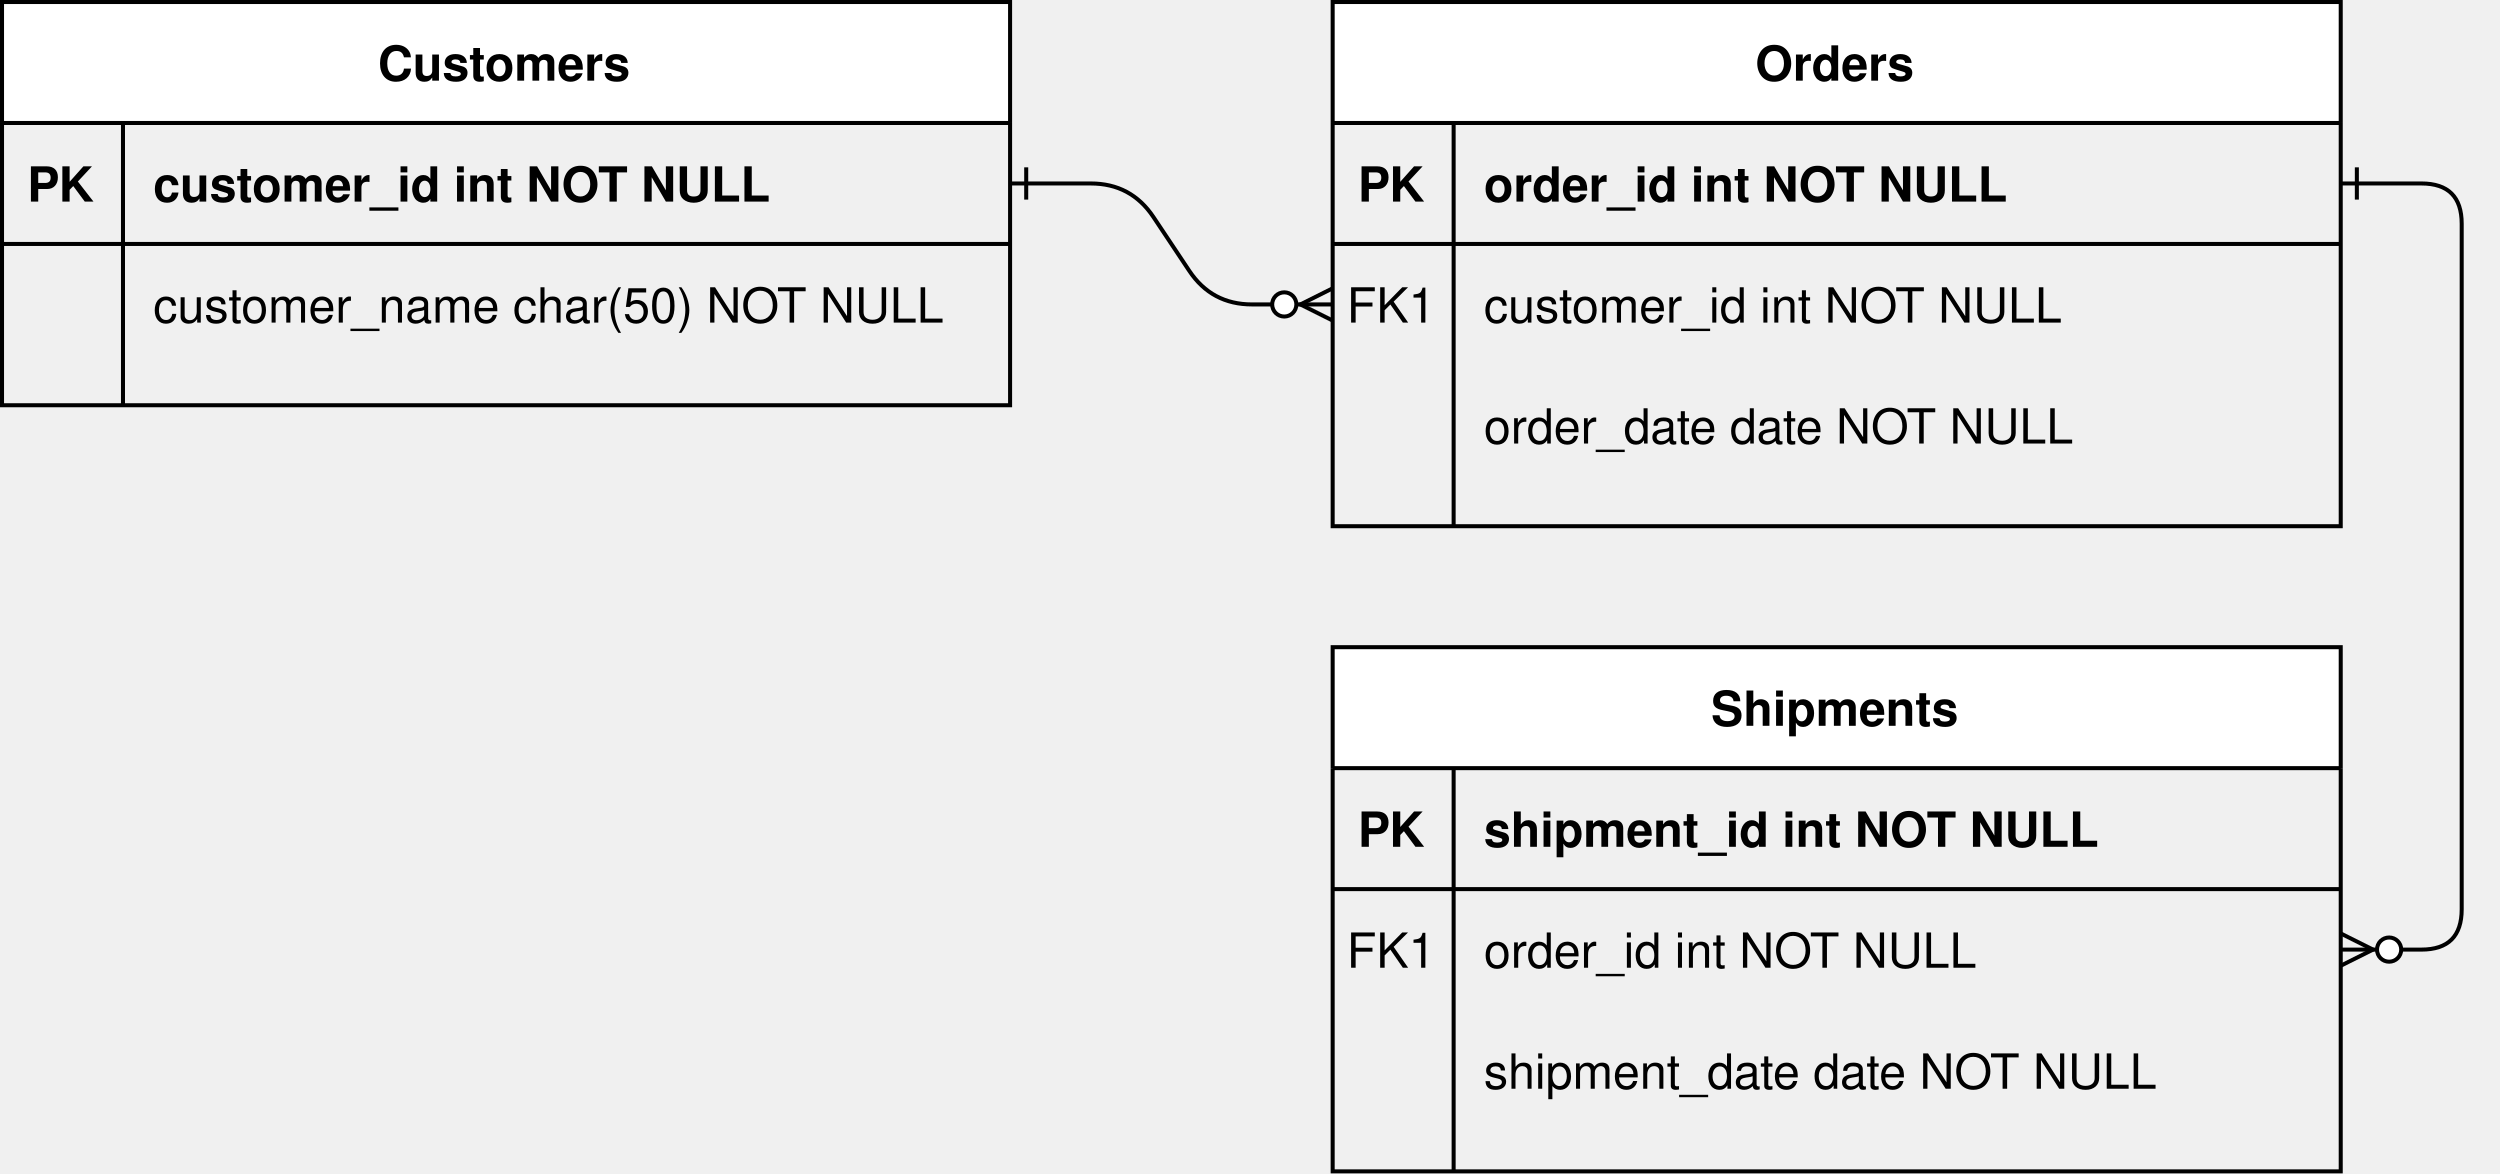
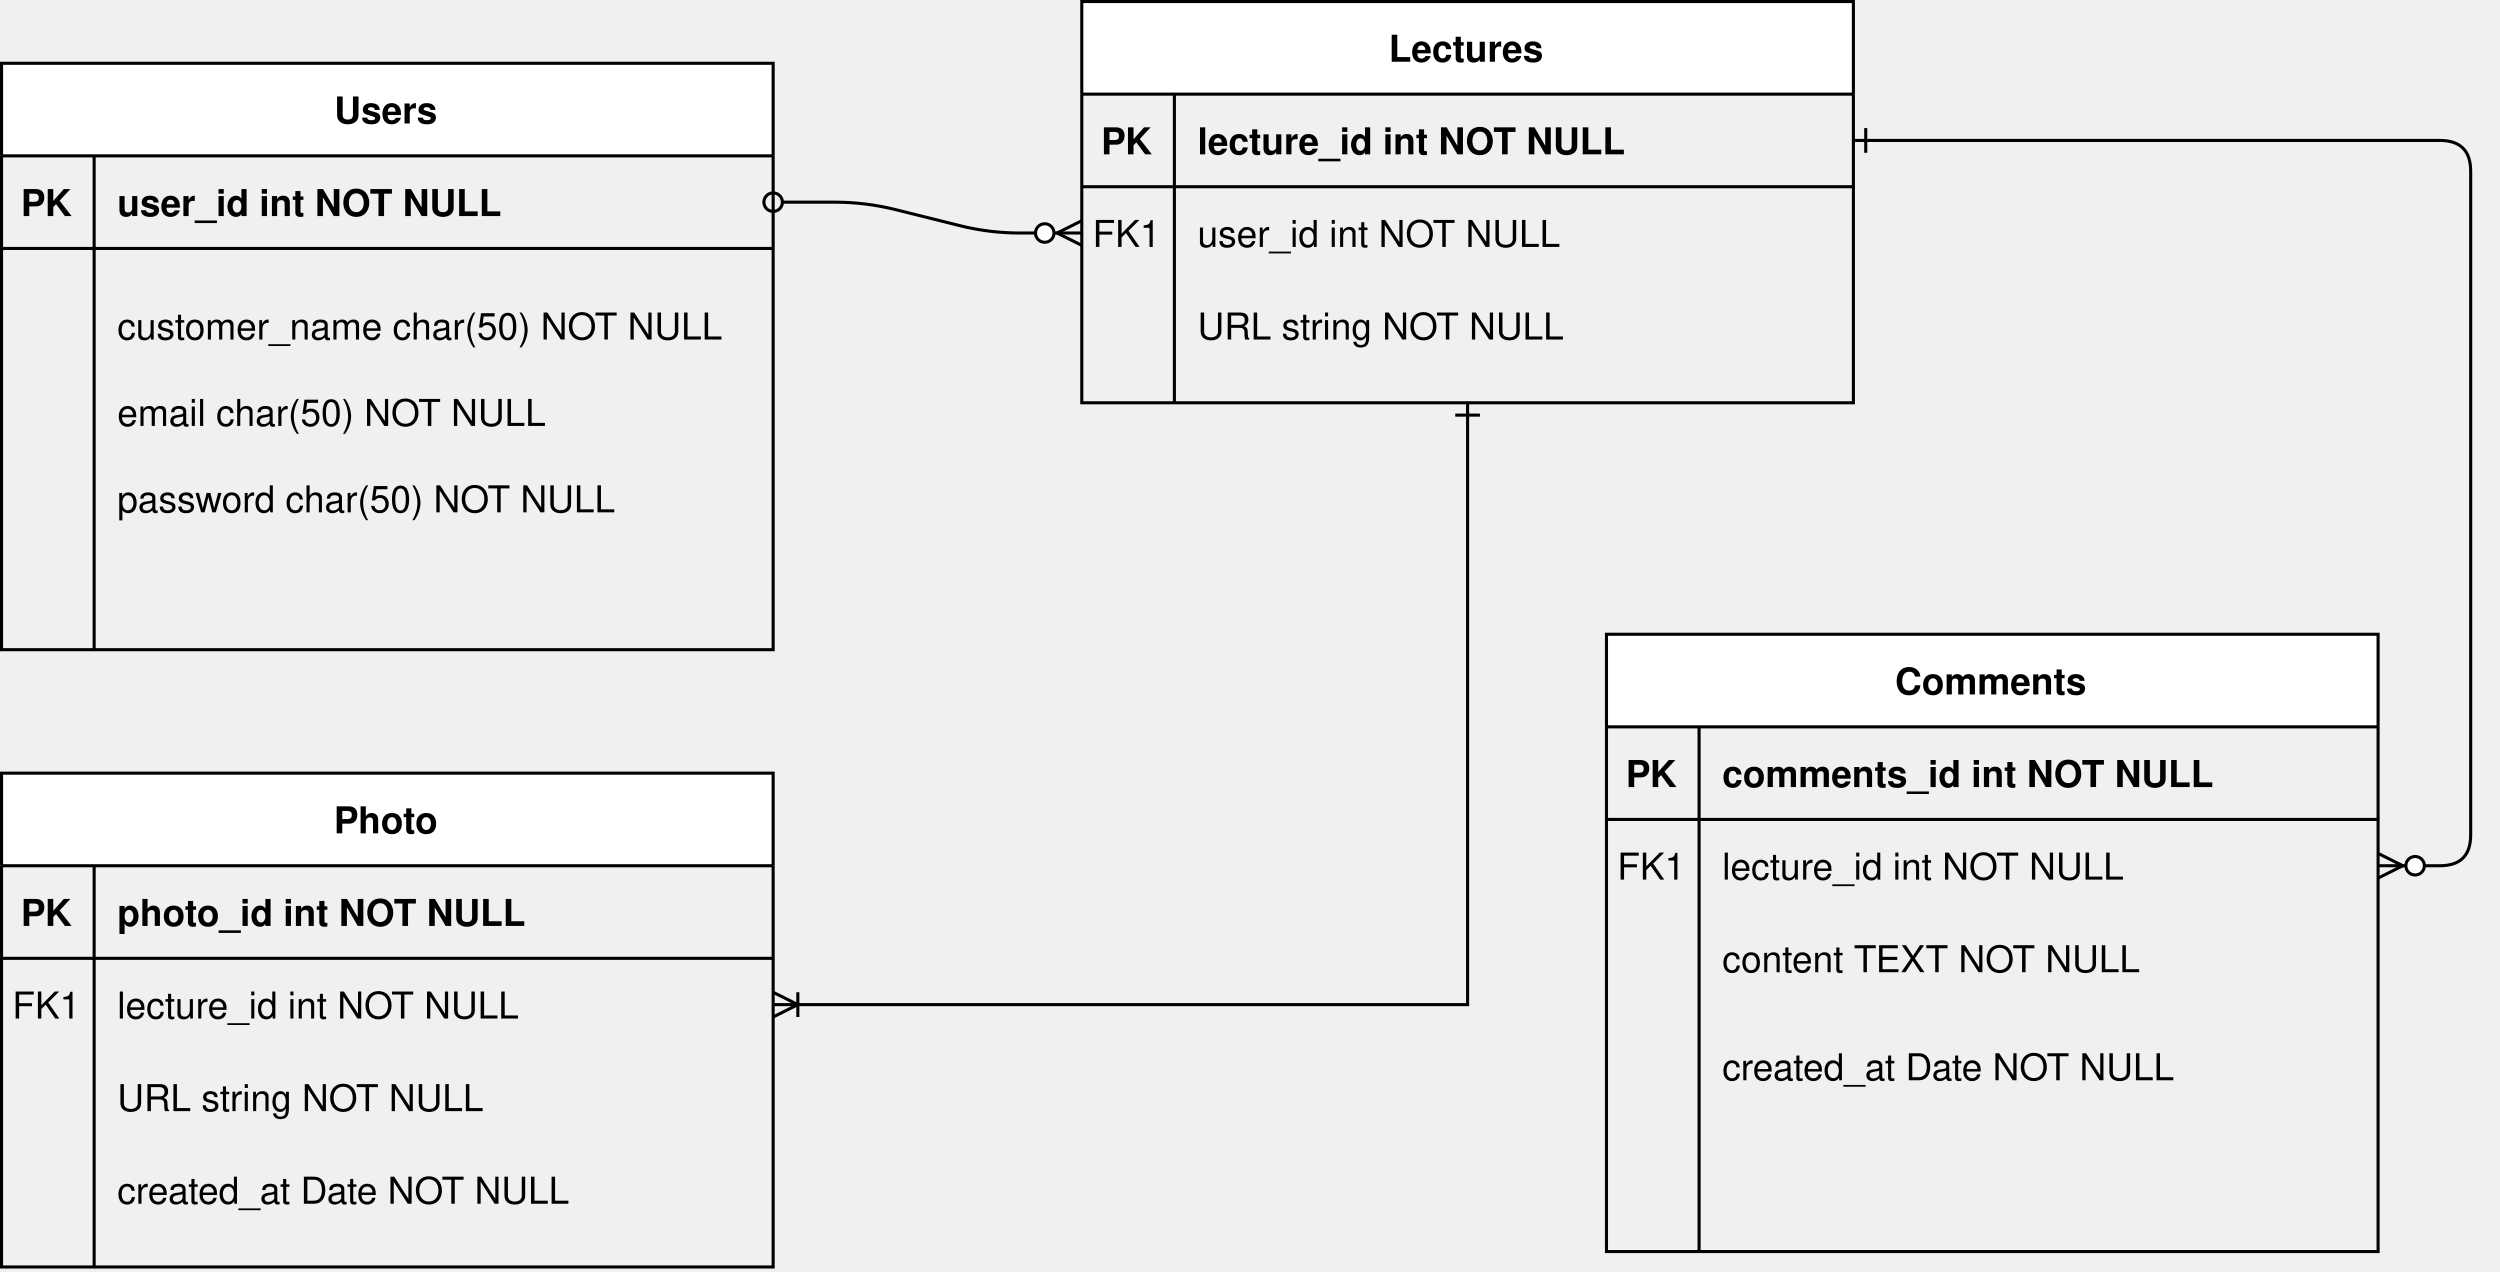
- <svg xmlns="http://www.w3.org/2000/svg" version="1.1" width="620px" height="291px" viewBox="-0.5 -0.5 620 291" content="&lt;mxfile host=&quot;app.diagrams.net&quot; modified=&quot;2021-02-02T13:02:24.558Z&quot; agent=&quot;5.0 (Macintosh; Intel Mac OS X 11_1_0) AppleWebKit/537.36 (KHTML, like Gecko) Chrome/88.0.432.96 Safari/537.36&quot; etag=&quot;JcLODNrEqGX9JNz6JNgP&quot; version=&quot;14.2.9&quot; type=&quot;github&quot;&gt;&lt;diagram id=&quot;R2lEEEUBdFMjLlhIrx00&quot; name=&quot;Page-1&quot;&gt;7Vttb5s6GP01SHcfVoEJSfuxYckmLbmr2m77eOWCA9YIRsZ526+fDTaEOGlhd2m8JlLUwMMTg59zfGyfJpbrz9cfKcziKQlRYgE7XFvuBwsABwCXv4nIpowMbgZlIKI4lEl14AH/RDJoy+gChyhvJDJCEoazZjAgaYoC1ohBSsmqmTYjSfOuGYyQFngIYKJHv+OQxWX02rPr+CeEo1jd2bHllTlUyTKQxzAkq0YIrdmYpEw+4h2ic5iilPErU0h/IGp5o5gx0dNbC4z5ayayryJCogTBDOdXAZnzcJDzlPEMznEiyrzV0FA2xG/njizXp4Sw8mi+9lEisFIwlM80PnC1qgMV7bb4gP9+uZn8sFn6aeV+Y9NpdDd4ei9bWcJkIesra8M2quAo5PWXp/xWmG3uUQIZJumovjJEaXgr0OVJo/ufiJJHMoUp7/wwZ5Cy+hpJZfoY88dzPzgqRZ7b/FzvmnzOnCxogJ7pD+hJSkIaIfZMYl8CHjbYJiv3EZE5YnTDE1Y1xyomxdv8UkFaFGXZZCmUTIqqBqt73BFcEEsOTLcn21HDUlFSNVF2XX5qG+adhno7DfV3GypLozXED7Y6XocKFnVhFHhjlHJbMsoZGEapnt1kgnP9u5TqNxsCtveqlNIZ9YWGiOYar7iiZ+KQwaeCQQUJ5BTmChbwSYlBnHL9LVkSkCSBWY6L9DIS4yScwA1ZMNWQOhvO8BqF9+UMJnI5/ya8sVxSTMwFitXiMkxwlPLjgFNO3HFIUc6fZQJzJjMOknKJKEPrZ1mksPF2QFbDfYtlwNvHMtc+TKgGgl3hcl8WAAUU7zrDMLnnCwWYRgVmTUhEXUNKskc1+kQgE0RDdLRE5VRdFJ8PdZ8kRCCbloJQpBWd84b8xbvr21ee5fEH8Pm5U5/zl0inzCdpzijEBRyIA7VCAqwhI5m8T4Jm6jGoLKY4fiKM8Zn/EKzP0vplrCW2bktoj4ZsT0P27nMXbAnv6ywpVDvGYYjSckiKdSKs8d4D5d76VzXfBWN3ILbEw22NxxYA7mvW39PqT4QQ/sc/5APr1i5V+98vj+Lv18nEqpa6JsGjdLHMHeYZDHAaTcpP9nfw846B39o6OJ7Aa+LZP2el3L8q+zNK2T+1Ug40ZMefnS7gvtJYbAlAvzUAp5LGa63gwSLnfS7VEeyRRuOweFEX/zhYpujgzUUHj6ODN6fWQeUa/ia0ZqngTevyn0oFHd3PK1eIIWSIx+XbWchge7RMkUFH3zk/xDibF6J18To0rwNct5S343kdjr4lPqOpq8Pm2mm/OzPF7XD07fZbsjsq6ho8nekb5FwK4sXz6AqiMbOcvjc+I8nssNzsLpkntz0cfRv+V/seFVcN1kh981yZwmdle3TAyhQpBP9vd3yRQoOdD6BvxQ0cfC3rXxHVXB1U5d23VjxD96MDYsaooW5/+NLDv9gf1tZXOzp/1cM+GmQX+6PlcPz77A/wtu0PYL79AXT746V/ap6T99EBQWOmuIv3cSy9PLn3AXTvw8DB2Lb+5hsfQDc+KnVM4Vys9IMY0n88+93ZLPpNskD4af3jlvKr4PUvktzRLw==&lt;/diagram&gt;&lt;/mxfile&gt;" resource="https://app.diagrams.net/?libs=general;er#Hfunetes%2Fbeveloper-v2-backend%2Fmaster%2FUntitled%20Diagram.svg">
+ <svg xmlns="http://www.w3.org/2000/svg" version="1.1" width="810px" height="412px" viewBox="-0.5 -0.5 810 412" content="&lt;mxfile host=&quot;app.diagrams.net&quot; modified=&quot;2021-02-02T13:25:54.541Z&quot; agent=&quot;5.0 (Macintosh; Intel Mac OS X 11_1_0) AppleWebKit/537.36 (KHTML, like Gecko) Chrome/88.0.432.96 Safari/537.36&quot; etag=&quot;OhyABcQFCjSejByH3K58&quot; version=&quot;14.2.9&quot; type=&quot;github&quot;&gt;&lt;diagram id=&quot;R2lEEEUBdFMjLlhIrx00&quot; name=&quot;Page-1&quot;&gt;7Vzvc6I4GP5rnLn70I6AWPuxWt29Wb3rdNu73U87KUTkioQJ8Vf/+k0gQSFooYrE6ozjkJcQwvs8eZL3DdowetPlFwyCyQjZ0GvoTXvZMO4bun7b6dBvZljFhrZmxgYHu3Zs0taG7+4b5MYmt85cG4apigQhj7hB2mgh34cWSdkAxmiRrjZGXvquAXCgZPhuAU+2/ufaZBJbO2Zzbf8KXWci7qw1+ZkpEJW5IZwAGy1SJrgkA+QT3sUHiKfAhz6hZ0YAv0LcMPsTQtiT3jX0Af2MWe1rByHHgyBww2sLTanZCmmVwRhMXY+5eaOhLm+I3s7oN4weRojER9NlD3oMKgFD3KfBlrOJHzBrt8AFvav5avjaJP7XhfEvGY2ch5uXK97KHHgz7l/uG7ISDoc29T8v0lu5ZPUIPUBc5PfXZ7rQt+8YurRS//ENYvSERsCnD98NCcBEnEP0TnHtgUt7Z9xrogYvN6OzBK9+bBZ+ssK1KYr3y82T9ytekj3CHy9EM2zBHW7QW5zJADuQ7KjY5jyxUyTlDv8C0RTSDtEKizU1EwJONmkpjDjy5TxNbsAJ6CQNJvd4QG7ERz6cjRZvh4/mG8Fk0UT86PyqTXZkGmplGmpnG4pdIzVEDzYefG2KyFeGiPqRmdh/RD58l4ofp5RRkFHajWKUajXTTNA6H6VUO92Q3jSropQ1Ju6bD352R6hF2vPX4O7mryu9s5NBCJMJcpAPvE32YDTzbWhz+Nd1hggFnCP/Q0JWfGIEM4KoaUKmgkGJeGnlxCuXnLIy2qkqCbXXLF6zNsOoDyqjTONcZ2udfNaWIyN9OLDaqBAwboTbuWq2zRTFWoaZYVLc4kGlSlaqIV3ozDAMJb7RJUbADgl48RI8OXUMhhRdJRHg+nRBEBPGQp4HgtCNqseWievZQ7BCMyIaEqXu2F1C+zFeUmkReRdD2ljIacAWJ4Lt7DTwXMenxxZlAbtjl3aZ9mUIQsJrbOXJHGIClzv1actEoomF44Z+6WaefhnN7exIaUNZwIz3pxYBFH104gLvkQIKfCfCLA0J86uNUfAkBgQzRDSFuD+H8doxcj4djj3kIYasH49mzmZ6Q7NLP/Rxe0wXTNqBHi1r6zL9sOqY9JAfEgzcCA5IgVpABlaXRGrE7uPBsegG5s5kxy+IELoU3QbrTmK/jzXH1igIbWXItiRkH76VwRbRZx17kZ5OXNuGfjwkWeAC1njnQJnr/8TnWTCyA7EgHkZhPDYAMI7pf1PyvxdL4S96WU9v3DVjuf77nyf2/TwcNpLoSyWAhDLGdbthACzXd4bxle0MgmYVCC4bW0eUfkxE2+eslfkr/sNoZbturbyRkB1808qAe6SxWBCAdmEA6hLHjuTwWQgxU0Y9RxaVw+FdTTw4UKpo4O1FA6vRwNu6NVDEIh+EVi0FvC3s/roUUJPTy8+Pw8jdmGrJuShgcaBUUUBNDpl7aDqFPBlz7jmOttAREQeLPbT3hE1vVoaYHAqf0aRVIqjWisdkqmQ5NDnM/kxpjoS6Ck9kclhscT28ZDrKgqjMJCdHxGckmSUWmuUls/ZkhyYH3yed7Ui4qrBGymHzRjL4rFIeJdBSRQz1/SLjixgqnPXQ5TBcwcFX0P8JUdVVQuHe1GqRcj8SwKf+j6dz0cESWCmjg3Lm4zmE+JL22BAy8WZH0cBYu60MrUvWo+BIPL2sh/65sx66+lkPXc567NrBPKd0Rwn0lJnZLumOqrSyaLpDy75Ufzhw5XyHgqOxKAAHS3ZU6HA522HNQvrYVB99MIX0lDUB+A+z+WdGJqmoGlrsjeQQToHrlbskAGG4QNgudJVyTDhYhFFZpuUg1Ml/VV4OMSwMAYH2L8Dm1Ht6+EkiRAmWnAhk+y5r5k3y5M3yY0yh+cjlvG88QQRtBei0gsO90MoEh0bhObFdGVpyAFHPgmf30NIyQ+uAy6NCsO5guhLBYX7/5NCkXHB4hEAwT4r3QMT80AqoOgTkcCJgWrj/Zo8KYeBxsKshNNzx4z3llTKL6iko5TF3wvP7JwcqJXfCKxiP0HZFexUo5ZafotallDlbqwfbGK9DK4+DlirauOfm6UUb1dgYz8dW3xPb0xLGGvcX8vuTs9d6iJ8HnL4oKrSXkN8/VfZdP58oJnnH+lRx37zJianiFjxqU8Wcd80Plh7+BNK4Ba7qpZEW1//WFv+ZzPof9oz+bw==&lt;/diagram&gt;&lt;/mxfile&gt;" resource="https://app.diagrams.net/#Hfunetes%2Fbeveloper-v2-backend%2Fmaster%2FUntitled%20Diagram.svg">
  <defs>
-     <clipPath id="mx-clip-330-30-30-30-0">
-       <rect x="330" y="30" width="30" height="30" />
-     </clipPath>
-     <clipPath id="mx-clip-366-30-214-30-0">
-       <rect x="366" y="30" width="214" height="30" />
-     </clipPath>
-     <clipPath id="mx-clip-330-60-30-30-0">
-       <rect x="330" y="60" width="30" height="30" />
-     </clipPath>
-     <clipPath id="mx-clip-366-60-214-30-0">
-       <rect x="366" y="60" width="214" height="30" />
-     </clipPath>
-     <clipPath id="mx-clip-366-90-214-30-0">
-       <rect x="366" y="90" width="214" height="30" />
-     </clipPath>
-     <clipPath id="mx-clip-330-190-30-30-0">
-       <rect x="330" y="190" width="30" height="30" />
-     </clipPath>
-     <clipPath id="mx-clip-366-190-214-30-0">
-       <rect x="366" y="190" width="214" height="30" />
-     </clipPath>
-     <clipPath id="mx-clip-330-220-30-30-0">
-       <rect x="330" y="220" width="30" height="30" />
-     </clipPath>
-     <clipPath id="mx-clip-366-220-214-30-0">
-       <rect x="366" y="220" width="214" height="30" />
-     </clipPath>
-     <clipPath id="mx-clip-366-250-214-30-0">
-       <rect x="366" y="250" width="214" height="30" />
-     </clipPath>
-     <clipPath id="mx-clip-0-30-30-30-0">
-       <rect x="0" y="30" width="30" height="30" />
-     </clipPath>
-     <clipPath id="mx-clip-36-30-214-30-0">
-       <rect x="36" y="30" width="214" height="30" />
-     </clipPath>
-     <clipPath id="mx-clip-36-60-214-30-0">
-       <rect x="36" y="60" width="214" height="30" />
+     <clipPath id="mx-clip-350-30-30-30-0">
+       <rect x="350" y="30" width="30" height="30" />
+     </clipPath>
+     <clipPath id="mx-clip-386-30-214-30-0">
+       <rect x="386" y="30" width="214" height="30" />
+     </clipPath>
+     <clipPath id="mx-clip-350-60-30-30-0">
+       <rect x="350" y="60" width="30" height="30" />
+     </clipPath>
+     <clipPath id="mx-clip-386-60-214-30-0">
+       <rect x="386" y="60" width="214" height="30" />
+     </clipPath>
+     <clipPath id="mx-clip-386-90-214-30-0">
+       <rect x="386" y="90" width="214" height="30" />
+     </clipPath>
+     <clipPath id="mx-clip-520-235-30-30-0">
+       <rect x="520" y="235" width="30" height="30" />
+     </clipPath>
+     <clipPath id="mx-clip-556-235-214-30-0">
+       <rect x="556" y="235" width="214" height="30" />
+     </clipPath>
+     <clipPath id="mx-clip-520-265-30-30-0">
+       <rect x="520" y="265" width="30" height="30" />
+     </clipPath>
+     <clipPath id="mx-clip-556-265-214-30-0">
+       <rect x="556" y="265" width="214" height="30" />
+     </clipPath>
+     <clipPath id="mx-clip-556-295-214-30-0">
+       <rect x="556" y="295" width="214" height="30" />
+     </clipPath>
+     <clipPath id="mx-clip-0-50-30-30-0">
+       <rect x="0" y="50" width="30" height="30" />
+     </clipPath>
+     <clipPath id="mx-clip-36-50-214-30-0">
+       <rect x="36" y="50" width="214" height="30" />
+     </clipPath>
+     <clipPath id="mx-clip-36-80-214-120-0">
+       <rect x="36" y="80" width="214" height="120" />
+     </clipPath>
+     <clipPath id="mx-clip-556-330-214-30-0">
+       <rect x="556" y="330" width="214" height="30" />
+     </clipPath>
+     <clipPath id="mx-clip-0-280-30-30-0">
+       <rect x="0" y="280" width="30" height="30" />
+     </clipPath>
+     <clipPath id="mx-clip-36-280-214-30-0">
+       <rect x="36" y="280" width="214" height="30" />
+     </clipPath>
+     <clipPath id="mx-clip-0-310-30-30-0">
+       <rect x="0" y="310" width="30" height="30" />
+     </clipPath>
+     <clipPath id="mx-clip-36-310-214-30-0">
+       <rect x="36" y="310" width="214" height="30" />
+     </clipPath>
+     <clipPath id="mx-clip-36-340-214-30-0">
+       <rect x="36" y="340" width="214" height="30" />
+     </clipPath>
+     <clipPath id="mx-clip-36-370-214-30-0">
+       <rect x="36" y="370" width="214" height="30" />
    </clipPath>
  </defs>
  <g>
-     <path d="M 250 45 L 270 45 Q 280 45 285.55 53.32 L 294.45 66.68 Q 300 75 310 75 L 330 75" fill="none" stroke="#000000" stroke-miterlimit="10" pointer-events="stroke" />
-     <path d="M 254 41 L 254 49" fill="none" stroke="#000000" stroke-miterlimit="10" pointer-events="all" />
-     <ellipse cx="318" cy="75" rx="3" ry="3" fill="#ffffff" stroke="#000000" pointer-events="all" />
-     <path d="M 330 71 L 322 75 L 330 79" fill="none" stroke="#000000" stroke-miterlimit="10" pointer-events="all" />
-     <path d="M 580 45 L 600 45 Q 610 45 610 55 L 610 225 Q 610 235 600 235 L 580 235" fill="none" stroke="#000000" stroke-miterlimit="10" pointer-events="stroke" />
-     <path d="M 584 41 L 584 49" fill="none" stroke="#000000" stroke-miterlimit="10" pointer-events="all" />
-     <ellipse cx="592" cy="235" rx="3" ry="3" fill="#ffffff" stroke="#000000" pointer-events="all" />
-     <path d="M 580 239 L 588 235 L 580 231" fill="none" stroke="#000000" stroke-miterlimit="10" pointer-events="all" />
-     <path d="M 330 30 L 330 0 L 580 0 L 580 30" fill="#ffffff" stroke="#000000" stroke-miterlimit="10" pointer-events="all" />
-     <path d="M 330 30 L 330 130 L 580 130 L 580 30" fill="none" stroke="#000000" stroke-miterlimit="10" pointer-events="none" />
-     <path d="M 330 30 L 580 30" fill="none" stroke="#000000" stroke-miterlimit="10" pointer-events="none" />
-     <path d="M 360 30 L 360 130" fill="none" stroke="#000000" stroke-miterlimit="10" pointer-events="none" />
-     <g fill="#000000" font-family="Helvetica" font-weight="bold" pointer-events="none" text-anchor="middle" font-size="12px">
-       <text x="454.5" y="19.5">Orders</text>
-     </g>
-     <path d="M 330 30 M 580 30 M 580 60 L 330 60" fill="none" stroke="#000000" stroke-miterlimit="10" pointer-events="none" />
-     <path d="M 330 30 M 360 30 M 360 60 M 330 60" fill="none" stroke="#000000" stroke-miterlimit="10" pointer-events="none" />
-     <g fill="#000000" font-family="Helvetica" font-weight="bold" pointer-events="none" clip-path="url(#mx-clip-330-30-30-30-0)" text-anchor="middle" font-size="12px">
-       <text x="344.5" y="49.5">PK</text>
-     </g>
-     <path d="M 360 30 M 580 30 M 580 60 M 360 60" fill="none" stroke="#000000" stroke-miterlimit="10" pointer-events="none" />
-     <g fill="#000000" font-family="Helvetica" font-weight="bold" text-decoration="underline" pointer-events="none" clip-path="url(#mx-clip-366-30-214-30-0)" font-size="12px">
-       <text x="367.5" y="49.5">order_id int NOT NULL </text>
-     </g>
-     <path d="M 330 60 M 580 60 M 580 90 M 330 90" fill="none" stroke="#000000" stroke-miterlimit="10" pointer-events="none" />
-     <path d="M 330 60 M 360 60 M 360 90 M 330 90" fill="none" stroke="#000000" stroke-miterlimit="10" pointer-events="none" />
-     <g fill="#000000" font-family="Helvetica" pointer-events="none" clip-path="url(#mx-clip-330-60-30-30-0)" text-anchor="middle" font-size="12px">
-       <text x="344.5" y="79.5">FK1</text>
-     </g>
-     <path d="M 360 60 M 580 60 M 580 90 M 360 90" fill="none" stroke="#000000" stroke-miterlimit="10" pointer-events="none" />
-     <g fill="#000000" font-family="Helvetica" pointer-events="none" clip-path="url(#mx-clip-366-60-214-30-0)" font-size="12px">
-       <text x="367.5" y="79.5">customer_id int NOT NULL</text>
-     </g>
-     <path d="M 330 90 M 580 90 M 580 120 M 330 120" fill="none" stroke="#000000" stroke-miterlimit="10" pointer-events="none" />
-     <path d="M 330 90 M 360 90 M 360 120 M 330 120" fill="none" stroke="#000000" stroke-miterlimit="10" pointer-events="none" />
-     <path d="M 360 90 M 580 90 M 580 120 M 360 120" fill="none" stroke="#000000" stroke-miterlimit="10" pointer-events="none" />
-     <g fill="#000000" font-family="Helvetica" pointer-events="none" clip-path="url(#mx-clip-366-90-214-30-0)" font-size="12px">
-       <text x="367.5" y="109.5">order_date date NOT NULL</text>
-     </g>
-     <path d="M 330 190 L 330 160 L 580 160 L 580 190" fill="#ffffff" stroke="#000000" stroke-miterlimit="10" pointer-events="none" />
-     <path d="M 330 190 L 330 290 L 580 290 L 580 190" fill="none" stroke="#000000" stroke-miterlimit="10" pointer-events="none" />
-     <path d="M 330 190 L 580 190" fill="none" stroke="#000000" stroke-miterlimit="10" pointer-events="none" />
-     <path d="M 360 190 L 360 290" fill="none" stroke="#000000" stroke-miterlimit="10" pointer-events="none" />
-     <g fill="#000000" font-family="Helvetica" font-weight="bold" pointer-events="none" text-anchor="middle" font-size="12px">
-       <text x="454.5" y="179.5">Shipments</text>
-     </g>
-     <path d="M 330 190 M 580 190 M 580 220 L 330 220" fill="none" stroke="#000000" stroke-miterlimit="10" pointer-events="none" />
-     <path d="M 330 190 M 360 190 M 360 220 M 330 220" fill="none" stroke="#000000" stroke-miterlimit="10" pointer-events="none" />
-     <g fill="#000000" font-family="Helvetica" font-weight="bold" pointer-events="none" clip-path="url(#mx-clip-330-190-30-30-0)" text-anchor="middle" font-size="12px">
-       <text x="344.5" y="209.5">PK</text>
-     </g>
-     <path d="M 360 190 M 580 190 M 580 220 M 360 220" fill="none" stroke="#000000" stroke-miterlimit="10" pointer-events="none" />
-     <g fill="#000000" font-family="Helvetica" font-weight="bold" text-decoration="underline" pointer-events="none" clip-path="url(#mx-clip-366-190-214-30-0)" font-size="12px">
-       <text x="367.5" y="209.5">shipment_id int NOT NULL </text>
-     </g>
-     <path d="M 330 220 M 580 220 M 580 250 M 330 250" fill="none" stroke="#000000" stroke-miterlimit="10" pointer-events="none" />
-     <path d="M 330 220 M 360 220 M 360 250 M 330 250" fill="none" stroke="#000000" stroke-miterlimit="10" pointer-events="none" />
-     <g fill="#000000" font-family="Helvetica" pointer-events="none" clip-path="url(#mx-clip-330-220-30-30-0)" text-anchor="middle" font-size="12px">
-       <text x="344.5" y="239.5">FK1</text>
-     </g>
-     <path d="M 360 220 M 580 220 M 580 250 M 360 250" fill="none" stroke="#000000" stroke-miterlimit="10" pointer-events="none" />
-     <g fill="#000000" font-family="Helvetica" pointer-events="none" clip-path="url(#mx-clip-366-220-214-30-0)" font-size="12px">
-       <text x="367.5" y="239.5">order_id int NOT NULL</text>
-     </g>
-     <path d="M 330 250 M 580 250 M 580 280 M 330 280" fill="none" stroke="#000000" stroke-miterlimit="10" pointer-events="none" />
-     <path d="M 330 250 M 360 250 M 360 280 M 330 280" fill="none" stroke="#000000" stroke-miterlimit="10" pointer-events="none" />
-     <path d="M 360 250 M 580 250 M 580 280 M 360 280" fill="none" stroke="#000000" stroke-miterlimit="10" pointer-events="none" />
-     <g fill="#000000" font-family="Helvetica" pointer-events="none" clip-path="url(#mx-clip-366-250-214-30-0)" font-size="12px">
-       <text x="367.5" y="269.5">shipment_date date NOT NULL</text>
-     </g>
-     <path d="M 0 30 L 0 0 L 250 0 L 250 30" fill="#ffffff" stroke="#000000" stroke-miterlimit="10" pointer-events="none" />
-     <path d="M 0 30 L 0 100 L 250 100 L 250 30" fill="none" stroke="#000000" stroke-miterlimit="10" pointer-events="none" />
-     <path d="M 0 30 L 250 30" fill="none" stroke="#000000" stroke-miterlimit="10" pointer-events="none" />
-     <path d="M 30 30 L 30 100" fill="none" stroke="#000000" stroke-miterlimit="10" pointer-events="none" />
-     <g fill="#000000" font-family="Helvetica" font-weight="bold" pointer-events="none" text-anchor="middle" font-size="12px">
-       <text x="124.5" y="19.5">Customers</text>
-     </g>
-     <path d="M 0 30 M 250 30 M 250 60 L 0 60" fill="none" stroke="#000000" stroke-miterlimit="10" pointer-events="none" />
-     <path d="M 0 30 M 30 30 M 30 60 M 0 60" fill="none" stroke="#000000" stroke-miterlimit="10" pointer-events="none" />
-     <g fill="#000000" font-family="Helvetica" font-weight="bold" pointer-events="none" clip-path="url(#mx-clip-0-30-30-30-0)" text-anchor="middle" font-size="12px">
-       <text x="14.5" y="49.5">PK</text>
-     </g>
-     <path d="M 30 30 M 250 30 M 250 60 M 30 60" fill="none" stroke="#000000" stroke-miterlimit="10" pointer-events="none" />
-     <g fill="#000000" font-family="Helvetica" font-weight="bold" text-decoration="underline" pointer-events="none" clip-path="url(#mx-clip-36-30-214-30-0)" font-size="12px">
-       <text x="37.5" y="49.5">customer_id int NOT NULL </text>
-     </g>
-     <path d="M 0 60 M 250 60 M 250 90 M 0 90" fill="none" stroke="#000000" stroke-miterlimit="10" pointer-events="none" />
-     <path d="M 0 60 M 30 60 M 30 90 M 0 90" fill="none" stroke="#000000" stroke-miterlimit="10" pointer-events="none" />
-     <path d="M 30 60 M 250 60 M 250 90 M 30 90" fill="none" stroke="#000000" stroke-miterlimit="10" pointer-events="none" />
-     <g fill="#000000" font-family="Helvetica" pointer-events="none" clip-path="url(#mx-clip-36-60-214-30-0)" font-size="12px">
-       <text x="37.5" y="79.5">customer_name char(50) NOT NULL</text>
+     <path d="M 253 65 L 270 65 Q 280 65 289.7 67.43 L 310.3 72.57 Q 320 75 330 75 L 350 75" fill="none" stroke="#000000" stroke-miterlimit="10" pointer-events="stroke" />
+     <ellipse cx="250" cy="65" rx="3" ry="3" fill="none" stroke="#000000" pointer-events="all" />
+     <ellipse cx="338" cy="75" rx="3" ry="3" fill="#ffffff" stroke="#000000" pointer-events="all" />
+     <path d="M 350 71 L 342 75 L 350 79" fill="none" stroke="#000000" stroke-miterlimit="10" pointer-events="all" />
+     <path d="M 600 45 L 790 45 Q 800 45 800 55 L 800 270 Q 800 280 790 280 L 770 280" fill="none" stroke="#000000" stroke-miterlimit="10" pointer-events="stroke" />
+     <path d="M 604 41 L 604 49" fill="none" stroke="#000000" stroke-miterlimit="10" pointer-events="all" />
+     <ellipse cx="782" cy="280" rx="3" ry="3" fill="#ffffff" stroke="#000000" pointer-events="all" />
+     <path d="M 770 284 L 778 280 L 770 276" fill="none" stroke="#000000" stroke-miterlimit="10" pointer-events="all" />
+     <path d="M 475 130 L 475 325 L 250 325" fill="none" stroke="#000000" stroke-miterlimit="10" pointer-events="stroke" />
+     <path d="M 479 134 L 471 134" fill="none" stroke="#000000" stroke-miterlimit="10" pointer-events="all" />
+     <path d="M 258 321 L 258 329 M 250 329 L 258 325 L 250 321" fill="none" stroke="#000000" stroke-miterlimit="10" pointer-events="all" />
+     <path d="M 350 30 L 350 0 L 600 0 L 600 30" fill="#ffffff" stroke="#000000" stroke-miterlimit="10" pointer-events="all" />
+     <path d="M 350 30 L 350 130 L 600 130 L 600 30" fill="none" stroke="#000000" stroke-miterlimit="10" pointer-events="none" />
+     <path d="M 350 30 L 600 30" fill="none" stroke="#000000" stroke-miterlimit="10" pointer-events="none" />
+     <path d="M 380 30 L 380 130" fill="none" stroke="#000000" stroke-miterlimit="10" pointer-events="none" />
+     <g fill="#000000" font-family="Helvetica" font-weight="bold" pointer-events="none" text-anchor="middle" font-size="12px">
+       <text x="474.5" y="19.5">Lectures</text>
+     </g>
+     <path d="M 350 30 M 600 30 M 600 60 L 350 60" fill="none" stroke="#000000" stroke-miterlimit="10" pointer-events="none" />
+     <path d="M 350 30 M 380 30 M 380 60 M 350 60" fill="none" stroke="#000000" stroke-miterlimit="10" pointer-events="none" />
+     <g fill="#000000" font-family="Helvetica" font-weight="bold" pointer-events="none" clip-path="url(#mx-clip-350-30-30-30-0)" text-anchor="middle" font-size="12px">
+       <text x="364.5" y="49.5">PK</text>
+     </g>
+     <path d="M 380 30 M 600 30 M 600 60 M 380 60" fill="none" stroke="#000000" stroke-miterlimit="10" pointer-events="none" />
+     <g fill="#000000" font-family="Helvetica" font-weight="bold" text-decoration="underline" pointer-events="none" clip-path="url(#mx-clip-386-30-214-30-0)" font-size="12px">
+       <text x="387.5" y="49.5">lecture_id int NOT NULL </text>
+     </g>
+     <path d="M 350 60 M 600 60 M 600 90 M 350 90" fill="none" stroke="#000000" stroke-miterlimit="10" pointer-events="none" />
+     <path d="M 350 60 M 380 60 M 380 90 M 350 90" fill="none" stroke="#000000" stroke-miterlimit="10" pointer-events="none" />
+     <g fill="#000000" font-family="Helvetica" pointer-events="none" clip-path="url(#mx-clip-350-60-30-30-0)" text-anchor="middle" font-size="12px">
+       <text x="364.5" y="79.5">FK1</text>
+     </g>
+     <path d="M 380 60 M 600 60 M 600 90 M 380 90" fill="none" stroke="#000000" stroke-miterlimit="10" pointer-events="none" />
+     <g fill="#000000" font-family="Helvetica" pointer-events="none" clip-path="url(#mx-clip-386-60-214-30-0)" font-size="12px">
+       <text x="387.5" y="79.5">user_id int NOT NULL</text>
+     </g>
+     <path d="M 350 90 M 600 90 M 600 120 M 350 120" fill="none" stroke="#000000" stroke-miterlimit="10" pointer-events="none" />
+     <path d="M 350 90 M 380 90 M 380 120 M 350 120" fill="none" stroke="#000000" stroke-miterlimit="10" pointer-events="none" />
+     <path d="M 380 90 M 600 90 M 600 120 M 380 120" fill="none" stroke="#000000" stroke-miterlimit="10" pointer-events="none" />
+     <g fill="#000000" font-family="Helvetica" pointer-events="none" clip-path="url(#mx-clip-386-90-214-30-0)" font-size="12px">
+       <text x="387.5" y="109.5">URL string NOT NULL</text>
+     </g>
+     <path d="M 520 235 L 520 205 L 770 205 L 770 235" fill="#ffffff" stroke="#000000" stroke-miterlimit="10" pointer-events="none" />
+     <path d="M 520 235 L 520 405 L 770 405 L 770 235" fill="none" stroke="#000000" stroke-miterlimit="10" pointer-events="none" />
+     <path d="M 520 235 L 770 235" fill="none" stroke="#000000" stroke-miterlimit="10" pointer-events="none" />
+     <path d="M 550 235 L 550 405" fill="none" stroke="#000000" stroke-miterlimit="10" pointer-events="none" />
+     <g fill="#000000" font-family="Helvetica" font-weight="bold" pointer-events="none" text-anchor="middle" font-size="12px">
+       <text x="644.5" y="224.5">Comments</text>
+     </g>
+     <path d="M 520 235 M 770 235 M 770 265 L 520 265" fill="none" stroke="#000000" stroke-miterlimit="10" pointer-events="none" />
+     <path d="M 520 235 M 550 235 M 550 265 M 520 265" fill="none" stroke="#000000" stroke-miterlimit="10" pointer-events="none" />
+     <g fill="#000000" font-family="Helvetica" font-weight="bold" pointer-events="none" clip-path="url(#mx-clip-520-235-30-30-0)" text-anchor="middle" font-size="12px">
+       <text x="534.5" y="254.5">PK</text>
+     </g>
+     <path d="M 550 235 M 770 235 M 770 265 M 550 265" fill="none" stroke="#000000" stroke-miterlimit="10" pointer-events="none" />
+     <g fill="#000000" font-family="Helvetica" font-weight="bold" text-decoration="underline" pointer-events="none" clip-path="url(#mx-clip-556-235-214-30-0)" font-size="12px">
+       <text x="557.5" y="254.5">comments_id int NOT NULL </text>
+     </g>
+     <path d="M 520 265 M 770 265 M 770 295 M 520 295" fill="none" stroke="#000000" stroke-miterlimit="10" pointer-events="none" />
+     <path d="M 520 265 M 550 265 M 550 295 M 520 295" fill="none" stroke="#000000" stroke-miterlimit="10" pointer-events="none" />
+     <g fill="#000000" font-family="Helvetica" pointer-events="none" clip-path="url(#mx-clip-520-265-30-30-0)" text-anchor="middle" font-size="12px">
+       <text x="534.5" y="284.5">FK1</text>
+     </g>
+     <path d="M 550 265 M 770 265 M 770 295 M 550 295" fill="none" stroke="#000000" stroke-miterlimit="10" pointer-events="none" />
+     <g fill="#000000" font-family="Helvetica" pointer-events="none" clip-path="url(#mx-clip-556-265-214-30-0)" font-size="12px">
+       <text x="557.5" y="284.5">lecture_id int NOT NULL</text>
+     </g>
+     <path d="M 520 295 M 770 295 M 770 325 M 520 325" fill="none" stroke="#000000" stroke-miterlimit="10" pointer-events="none" />
+     <path d="M 520 295 M 550 295 M 550 325 M 520 325" fill="none" stroke="#000000" stroke-miterlimit="10" pointer-events="none" />
+     <path d="M 550 295 M 770 295 M 770 325 M 550 325" fill="none" stroke="#000000" stroke-miterlimit="10" pointer-events="none" />
+     <g fill="#000000" font-family="Helvetica" pointer-events="none" clip-path="url(#mx-clip-556-295-214-30-0)" font-size="12px">
+       <text x="557.5" y="314.5">content TEXT NOT NULL</text>
+     </g>
+     <path d="M 0 50 L 0 20 L 250 20 L 250 50" fill="#ffffff" stroke="#000000" stroke-miterlimit="10" pointer-events="none" />
+     <path d="M 0 50 L 0 210 L 250 210 L 250 50" fill="none" stroke="#000000" stroke-miterlimit="10" pointer-events="none" />
+     <path d="M 0 50 L 250 50" fill="none" stroke="#000000" stroke-miterlimit="10" pointer-events="none" />
+     <path d="M 30 50 L 30 210" fill="none" stroke="#000000" stroke-miterlimit="10" pointer-events="none" />
+     <g fill="#000000" font-family="Helvetica" font-weight="bold" pointer-events="none" text-anchor="middle" font-size="12px">
+       <text x="124.5" y="39.5">Users</text>
+     </g>
+     <path d="M 0 50 M 250 50 M 250 80 L 0 80" fill="none" stroke="#000000" stroke-miterlimit="10" pointer-events="none" />
+     <path d="M 0 50 M 30 50 M 30 80 M 0 80" fill="none" stroke="#000000" stroke-miterlimit="10" pointer-events="none" />
+     <g fill="#000000" font-family="Helvetica" font-weight="bold" pointer-events="none" clip-path="url(#mx-clip-0-50-30-30-0)" text-anchor="middle" font-size="12px">
+       <text x="14.5" y="69.5">PK</text>
+     </g>
+     <path d="M 30 50 M 250 50 M 250 80 M 30 80" fill="none" stroke="#000000" stroke-miterlimit="10" pointer-events="none" />
+     <g fill="#000000" font-family="Helvetica" font-weight="bold" text-decoration="underline" pointer-events="none" clip-path="url(#mx-clip-36-50-214-30-0)" font-size="12px">
+       <text x="37.5" y="69.5">user_id int NOT NULL </text>
+     </g>
+     <path d="M 0 80 M 250 80 M 250 200 M 0 200" fill="none" stroke="#000000" stroke-miterlimit="10" pointer-events="none" />
+     <path d="M 0 80 M 30 80 M 30 200 M 0 200" fill="none" stroke="#000000" stroke-miterlimit="10" pointer-events="none" />
+     <path d="M 30 80 M 250 80 M 250 200 M 30 200" fill="none" stroke="#000000" stroke-miterlimit="10" pointer-events="none" />
+     <g fill="#000000" font-family="Helvetica" pointer-events="none" clip-path="url(#mx-clip-36-80-214-120-0)" font-size="12px">
+       <text x="37.5" y="109.5">customer_name char(50) NOT NULL</text>
+       <text x="37.5" y="137.5">email char(50) NOT NULL</text>
+       <text x="37.5" y="165.5">password char(50) NOT NULL</text>
+     </g>
+     <path d="M 550 330 M 770 330 M 770 360 M 550 360" fill="none" stroke="#000000" stroke-miterlimit="10" pointer-events="none" />
+     <g fill="#000000" font-family="Helvetica" pointer-events="none" clip-path="url(#mx-clip-556-330-214-30-0)" font-size="12px">
+       <text x="557.5" y="349.5">created_at Date NOT NULL</text>
+     </g>
+     <path d="M 0 280 L 0 250 L 250 250 L 250 280" fill="#ffffff" stroke="#000000" stroke-miterlimit="10" pointer-events="none" />
+     <path d="M 0 280 L 0 410 L 250 410 L 250 280" fill="none" stroke="#000000" stroke-miterlimit="10" pointer-events="none" />
+     <path d="M 0 280 L 250 280" fill="none" stroke="#000000" stroke-miterlimit="10" pointer-events="none" />
+     <path d="M 30 280 L 30 410" fill="none" stroke="#000000" stroke-miterlimit="10" pointer-events="none" />
+     <g fill="#000000" font-family="Helvetica" font-weight="bold" pointer-events="none" text-anchor="middle" font-size="12px">
+       <text x="124.5" y="269.5">Photo</text>
+     </g>
+     <path d="M 0 280 M 250 280 M 250 310 L 0 310" fill="none" stroke="#000000" stroke-miterlimit="10" pointer-events="none" />
+     <path d="M 0 280 M 30 280 M 30 310 M 0 310" fill="none" stroke="#000000" stroke-miterlimit="10" pointer-events="none" />
+     <g fill="#000000" font-family="Helvetica" font-weight="bold" pointer-events="none" clip-path="url(#mx-clip-0-280-30-30-0)" text-anchor="middle" font-size="12px">
+       <text x="14.5" y="299.5">PK</text>
+     </g>
+     <path d="M 30 280 M 250 280 M 250 310 M 30 310" fill="none" stroke="#000000" stroke-miterlimit="10" pointer-events="none" />
+     <g fill="#000000" font-family="Helvetica" font-weight="bold" text-decoration="underline" pointer-events="none" clip-path="url(#mx-clip-36-280-214-30-0)" font-size="12px">
+       <text x="37.5" y="299.5">photo_id int NOT NULL</text>
+     </g>
+     <path d="M 0 310 M 250 310 M 250 340 M 0 340" fill="none" stroke="#000000" stroke-miterlimit="10" pointer-events="none" />
+     <path d="M 0 310 M 30 310 M 30 340 M 0 340" fill="none" stroke="#000000" stroke-miterlimit="10" pointer-events="none" />
+     <g fill="#000000" font-family="Helvetica" pointer-events="none" clip-path="url(#mx-clip-0-310-30-30-0)" text-anchor="middle" font-size="12px">
+       <text x="14.5" y="329.5">FK1</text>
+     </g>
+     <path d="M 30 310 M 250 310 M 250 340 M 30 340" fill="none" stroke="#000000" stroke-miterlimit="10" pointer-events="none" />
+     <g fill="#000000" font-family="Helvetica" pointer-events="none" clip-path="url(#mx-clip-36-310-214-30-0)" font-size="12px">
+       <text x="37.5" y="329.5">lecture_id int NOT NULL</text>
+     </g>
+     <path d="M 0 340 M 250 340 M 250 370 M 0 370" fill="none" stroke="#000000" stroke-miterlimit="10" pointer-events="none" />
+     <path d="M 0 340 M 30 340 M 30 370 M 0 370" fill="none" stroke="#000000" stroke-miterlimit="10" pointer-events="none" />
+     <path d="M 30 340 M 250 340 M 250 370 M 30 370" fill="none" stroke="#000000" stroke-miterlimit="10" pointer-events="none" />
+     <g fill="#000000" font-family="Helvetica" pointer-events="none" clip-path="url(#mx-clip-36-340-214-30-0)" font-size="12px">
+       <text x="37.5" y="359.5">URL string NOT NULL</text>
+     </g>
+     <path d="M 0 370 M 250 370 M 250 400 M 0 400" fill="none" stroke="#000000" stroke-miterlimit="10" pointer-events="none" />
+     <path d="M 0 370 M 30 370 M 30 400 M 0 400" fill="none" stroke="#000000" stroke-miterlimit="10" pointer-events="none" />
+     <path d="M 30 370 M 250 370 M 250 400 M 30 400" fill="none" stroke="#000000" stroke-miterlimit="10" pointer-events="none" />
+     <g fill="#000000" font-family="Helvetica" pointer-events="none" clip-path="url(#mx-clip-36-370-214-30-0)" font-size="12px">
+       <text x="37.5" y="389.5">created_at Date NOT NULL</text>
    </g>
  </g>
</svg>
